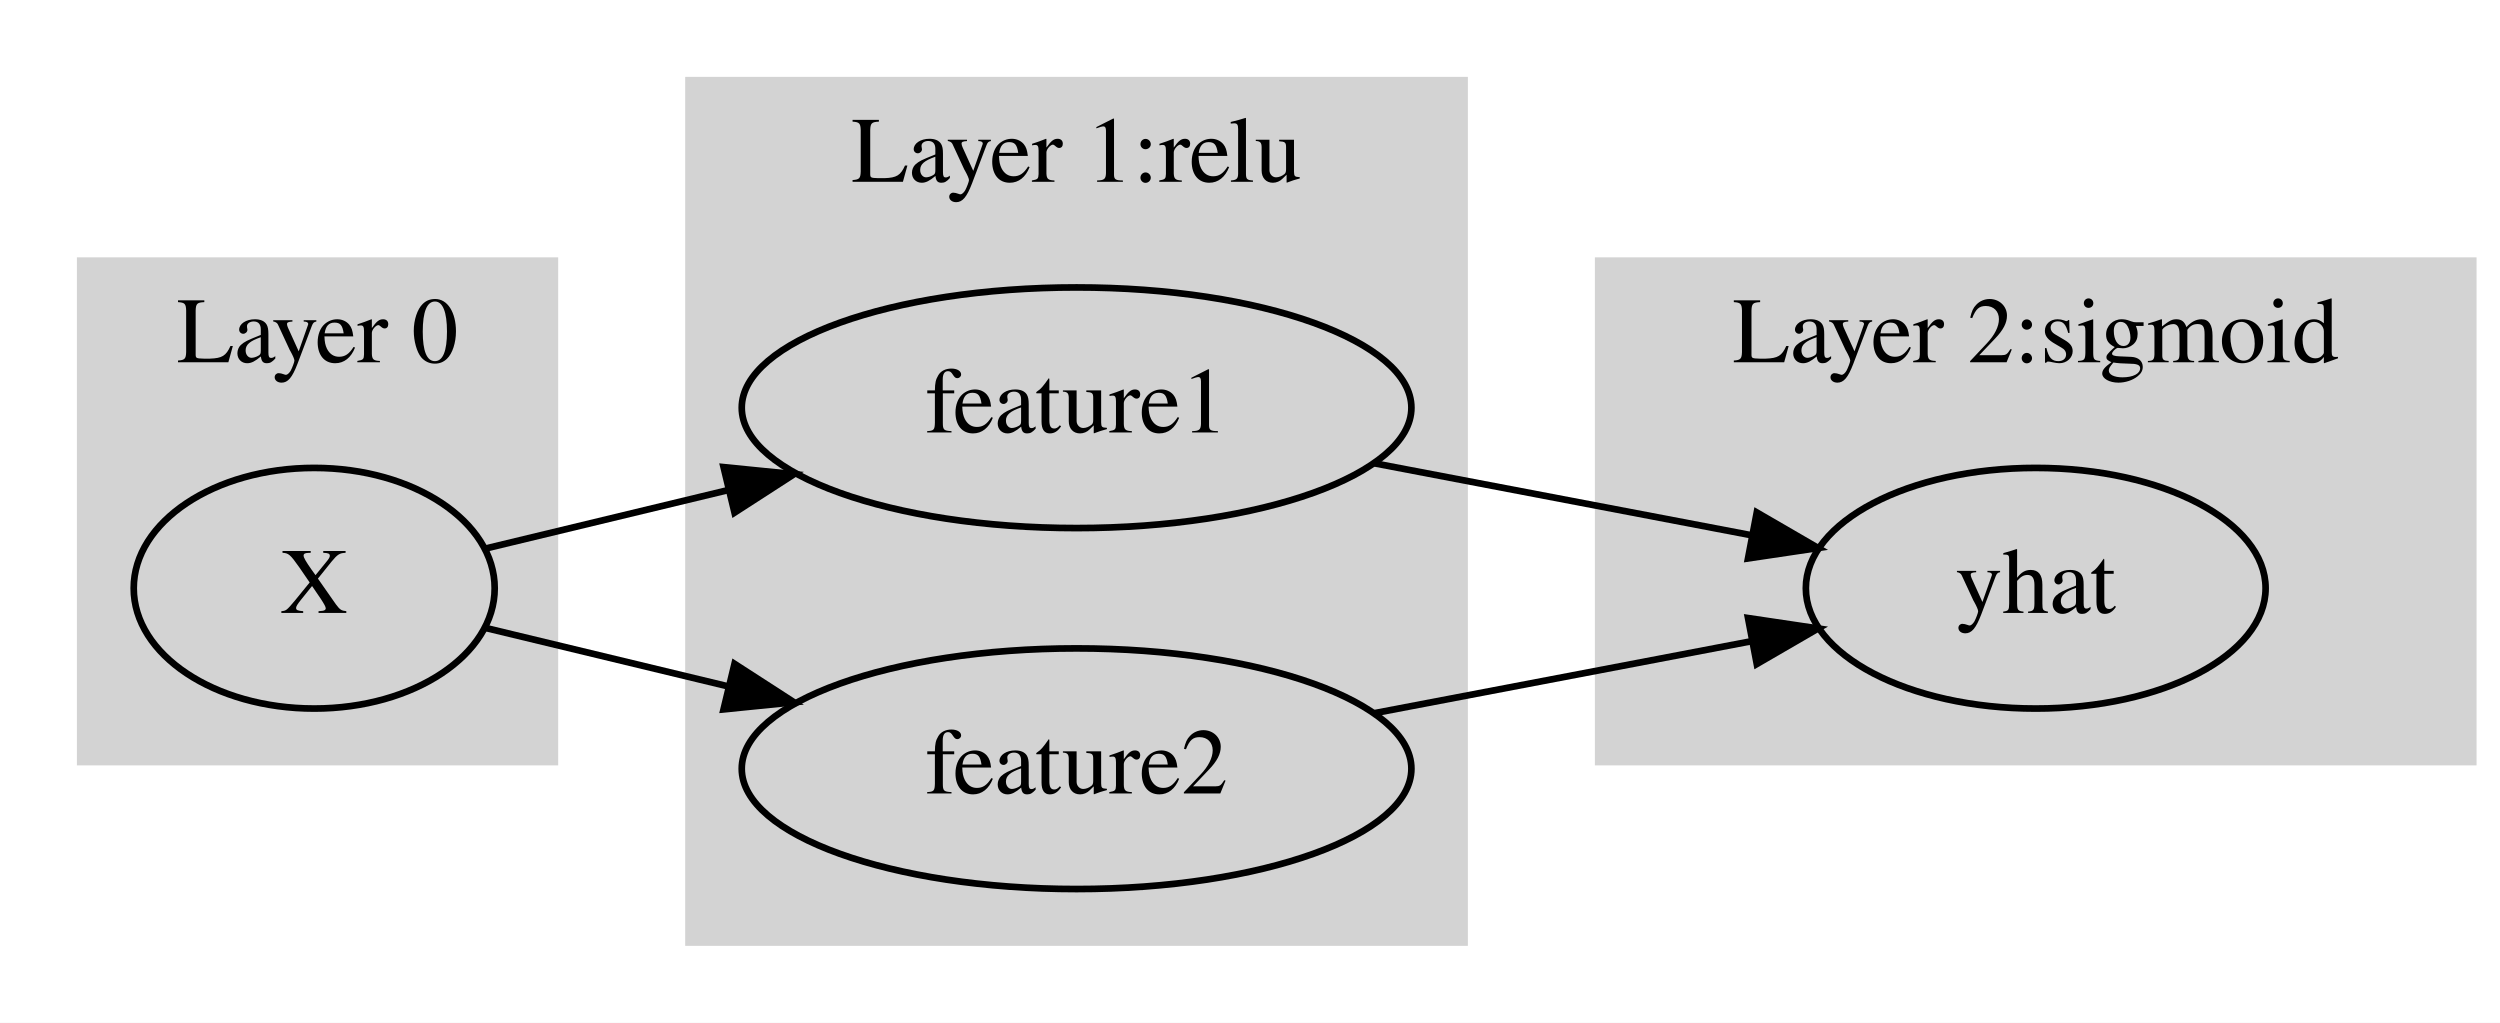
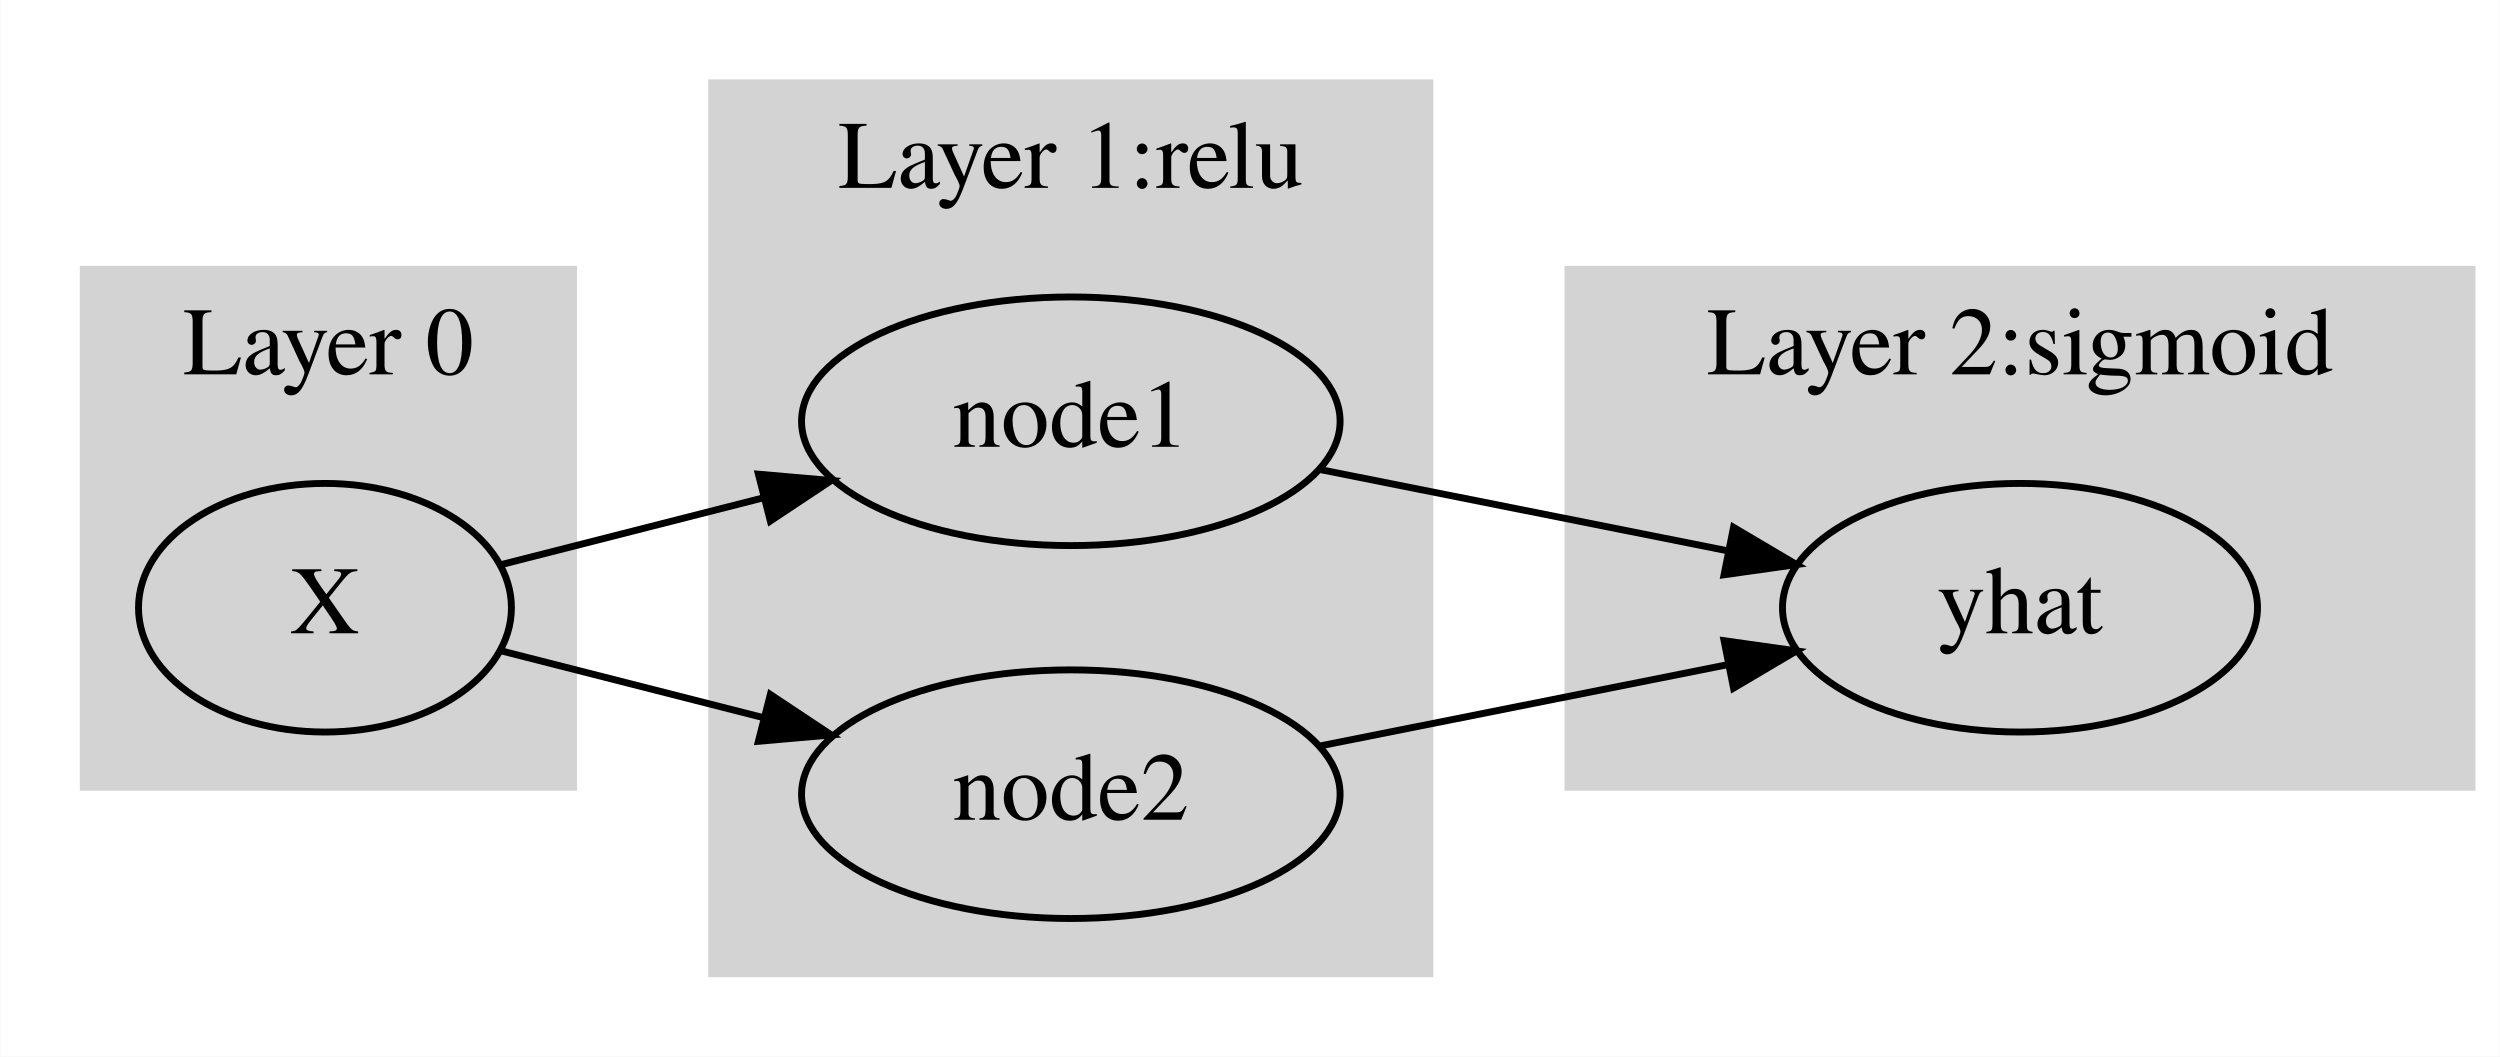
- <svg xmlns="http://www.w3.org/2000/svg" width="374pt" height="153pt" viewBox="0.00 0.00 373.99 153.00">
+ <svg xmlns="http://www.w3.org/2000/svg" width="362pt" height="153pt" viewBox="0.00 0.00 361.89 153.00">
  <g id="graph0" class="graph" transform="scale(1 1) rotate(0) translate(4 149)">
-     <polygon fill="white" stroke="transparent" points="-4,4 -4,-149 369.99,-149 369.99,4 -4,4" />
+     <polygon fill="white" stroke="transparent" points="-4,4 -4,-149 357.89,-149 357.89,4 -4,4" />
    <g id="clust1" class="cluster">
      <polygon fill="lightgrey" stroke="lightgrey" points="8,-35 8,-110 79,-110 79,-35 8,-35" />
      <text text-anchor="middle" x="43.5" y="-94.8" font-family="Times,serif" font-size="14.00">Layer 0</text>
    </g>
    <g id="clust2" class="cluster">
-       <polygon fill="lightgrey" stroke="lightgrey" points="99,-8 99,-137 215.09,-137 215.09,-8 99,-8" />
-       <text text-anchor="middle" x="157.05" y="-121.8" font-family="Times,serif" font-size="14.00">Layer 1:relu</text>
+       <polygon fill="lightgrey" stroke="lightgrey" points="99,-8 99,-137 202.99,-137 202.99,-8 99,-8" />
+       <text text-anchor="middle" x="151" y="-121.8" font-family="Times,serif" font-size="14.00">Layer 1:relu</text>
    </g>
    <g id="clust3" class="cluster">
-       <polygon fill="lightgrey" stroke="lightgrey" points="235.09,-35 235.09,-110 365.99,-110 365.99,-35 235.09,-35" />
-       <text text-anchor="middle" x="300.54" y="-94.8" font-family="Times,serif" font-size="14.00">Layer 2:sigmoid</text>
+       <polygon fill="lightgrey" stroke="lightgrey" points="222.99,-35 222.99,-110 353.89,-110 353.89,-35 222.99,-35" />
+       <text text-anchor="middle" x="288.44" y="-94.8" font-family="Times,serif" font-size="14.00">Layer 2:sigmoid</text>
    </g>
    <g id="node1" class="node">
      <ellipse fill="none" stroke="black" cx="43" cy="-61" rx="27" ry="18" />
      <text text-anchor="middle" x="43" y="-57.3" font-family="Times,serif" font-size="14.00">X</text>
    </g>
    <g id="node2" class="node">
-       <ellipse fill="none" stroke="black" cx="157.05" cy="-88" rx="50.09" ry="18" />
-       <text text-anchor="middle" x="157.05" y="-84.3" font-family="Times,serif" font-size="14.00">feature1</text>
+       <ellipse fill="none" stroke="black" cx="151" cy="-88" rx="38.99" ry="18" />
+       <text text-anchor="middle" x="151" y="-84.3" font-family="Times,serif" font-size="14.00">node1</text>
    </g>
    <g id="edge1" class="edge">
-       <path fill="none" stroke="black" d="M68.59,-66.93C79.26,-69.5 92.19,-72.61 104.79,-75.65" />
-       <polygon fill="black" stroke="black" points="104.24,-79.12 114.78,-78.06 105.88,-72.31 104.24,-79.12" />
+       <path fill="none" stroke="black" d="M68.58,-67.26C79.89,-70.14 93.65,-73.65 106.61,-76.95" />
+       <polygon fill="black" stroke="black" points="105.76,-80.34 116.31,-79.42 107.49,-73.56 105.76,-80.34" />
    </g>
    <g id="node3" class="node">
-       <ellipse fill="none" stroke="black" cx="157.05" cy="-34" rx="50.09" ry="18" />
-       <text text-anchor="middle" x="157.05" y="-30.3" font-family="Times,serif" font-size="14.00">feature2</text>
+       <ellipse fill="none" stroke="black" cx="151" cy="-34" rx="38.99" ry="18" />
+       <text text-anchor="middle" x="151" y="-30.3" font-family="Times,serif" font-size="14.00">node2</text>
    </g>
    <g id="edge2" class="edge">
-       <path fill="none" stroke="black" d="M68.59,-55.07C79.26,-52.5 92.19,-49.39 104.79,-46.35" />
-       <polygon fill="black" stroke="black" points="105.88,-49.69 114.78,-43.94 104.24,-42.88 105.88,-49.69" />
+       <path fill="none" stroke="black" d="M68.58,-54.74C79.89,-51.86 93.65,-48.35 106.61,-45.05" />
+       <polygon fill="black" stroke="black" points="107.49,-48.44 116.31,-42.58 105.76,-41.66 107.49,-48.44" />
    </g>
    <g id="node4" class="node">
-       <ellipse fill="none" stroke="black" cx="300.54" cy="-61" rx="34.39" ry="18" />
-       <text text-anchor="middle" x="300.54" y="-57.3" font-family="Times,serif" font-size="14.00">yhat </text>
+       <ellipse fill="none" stroke="black" cx="288.44" cy="-61" rx="34.39" ry="18" />
+       <text text-anchor="middle" x="288.44" y="-57.3" font-family="Times,serif" font-size="14.00">yhat </text>
    </g>
    <g id="edge3" class="edge">
-       <path fill="none" stroke="black" d="M201.65,-79.68C219.57,-76.26 240.23,-72.32 257.94,-68.94" />
-       <polygon fill="black" stroke="black" points="258.81,-72.34 267.98,-67.02 257.5,-65.46 258.81,-72.34" />
+       <path fill="none" stroke="black" d="M187.23,-80.98C205.3,-77.37 227.42,-72.97 246.27,-69.21" />
+       <polygon fill="black" stroke="black" points="246.96,-72.64 256.08,-67.25 245.59,-65.77 246.96,-72.64" />
    </g>
    <g id="edge4" class="edge">
-       <path fill="none" stroke="black" d="M201.65,-42.32C219.57,-45.74 240.23,-49.68 257.94,-53.06" />
-       <polygon fill="black" stroke="black" points="257.5,-56.54 267.98,-54.98 258.81,-49.66 257.5,-56.54" />
+       <path fill="none" stroke="black" d="M187.23,-41.02C205.3,-44.63 227.42,-49.03 246.27,-52.79" />
+       <polygon fill="black" stroke="black" points="245.59,-56.23 256.08,-54.75 246.96,-49.36 245.59,-56.23" />
    </g>
  </g>
</svg>
